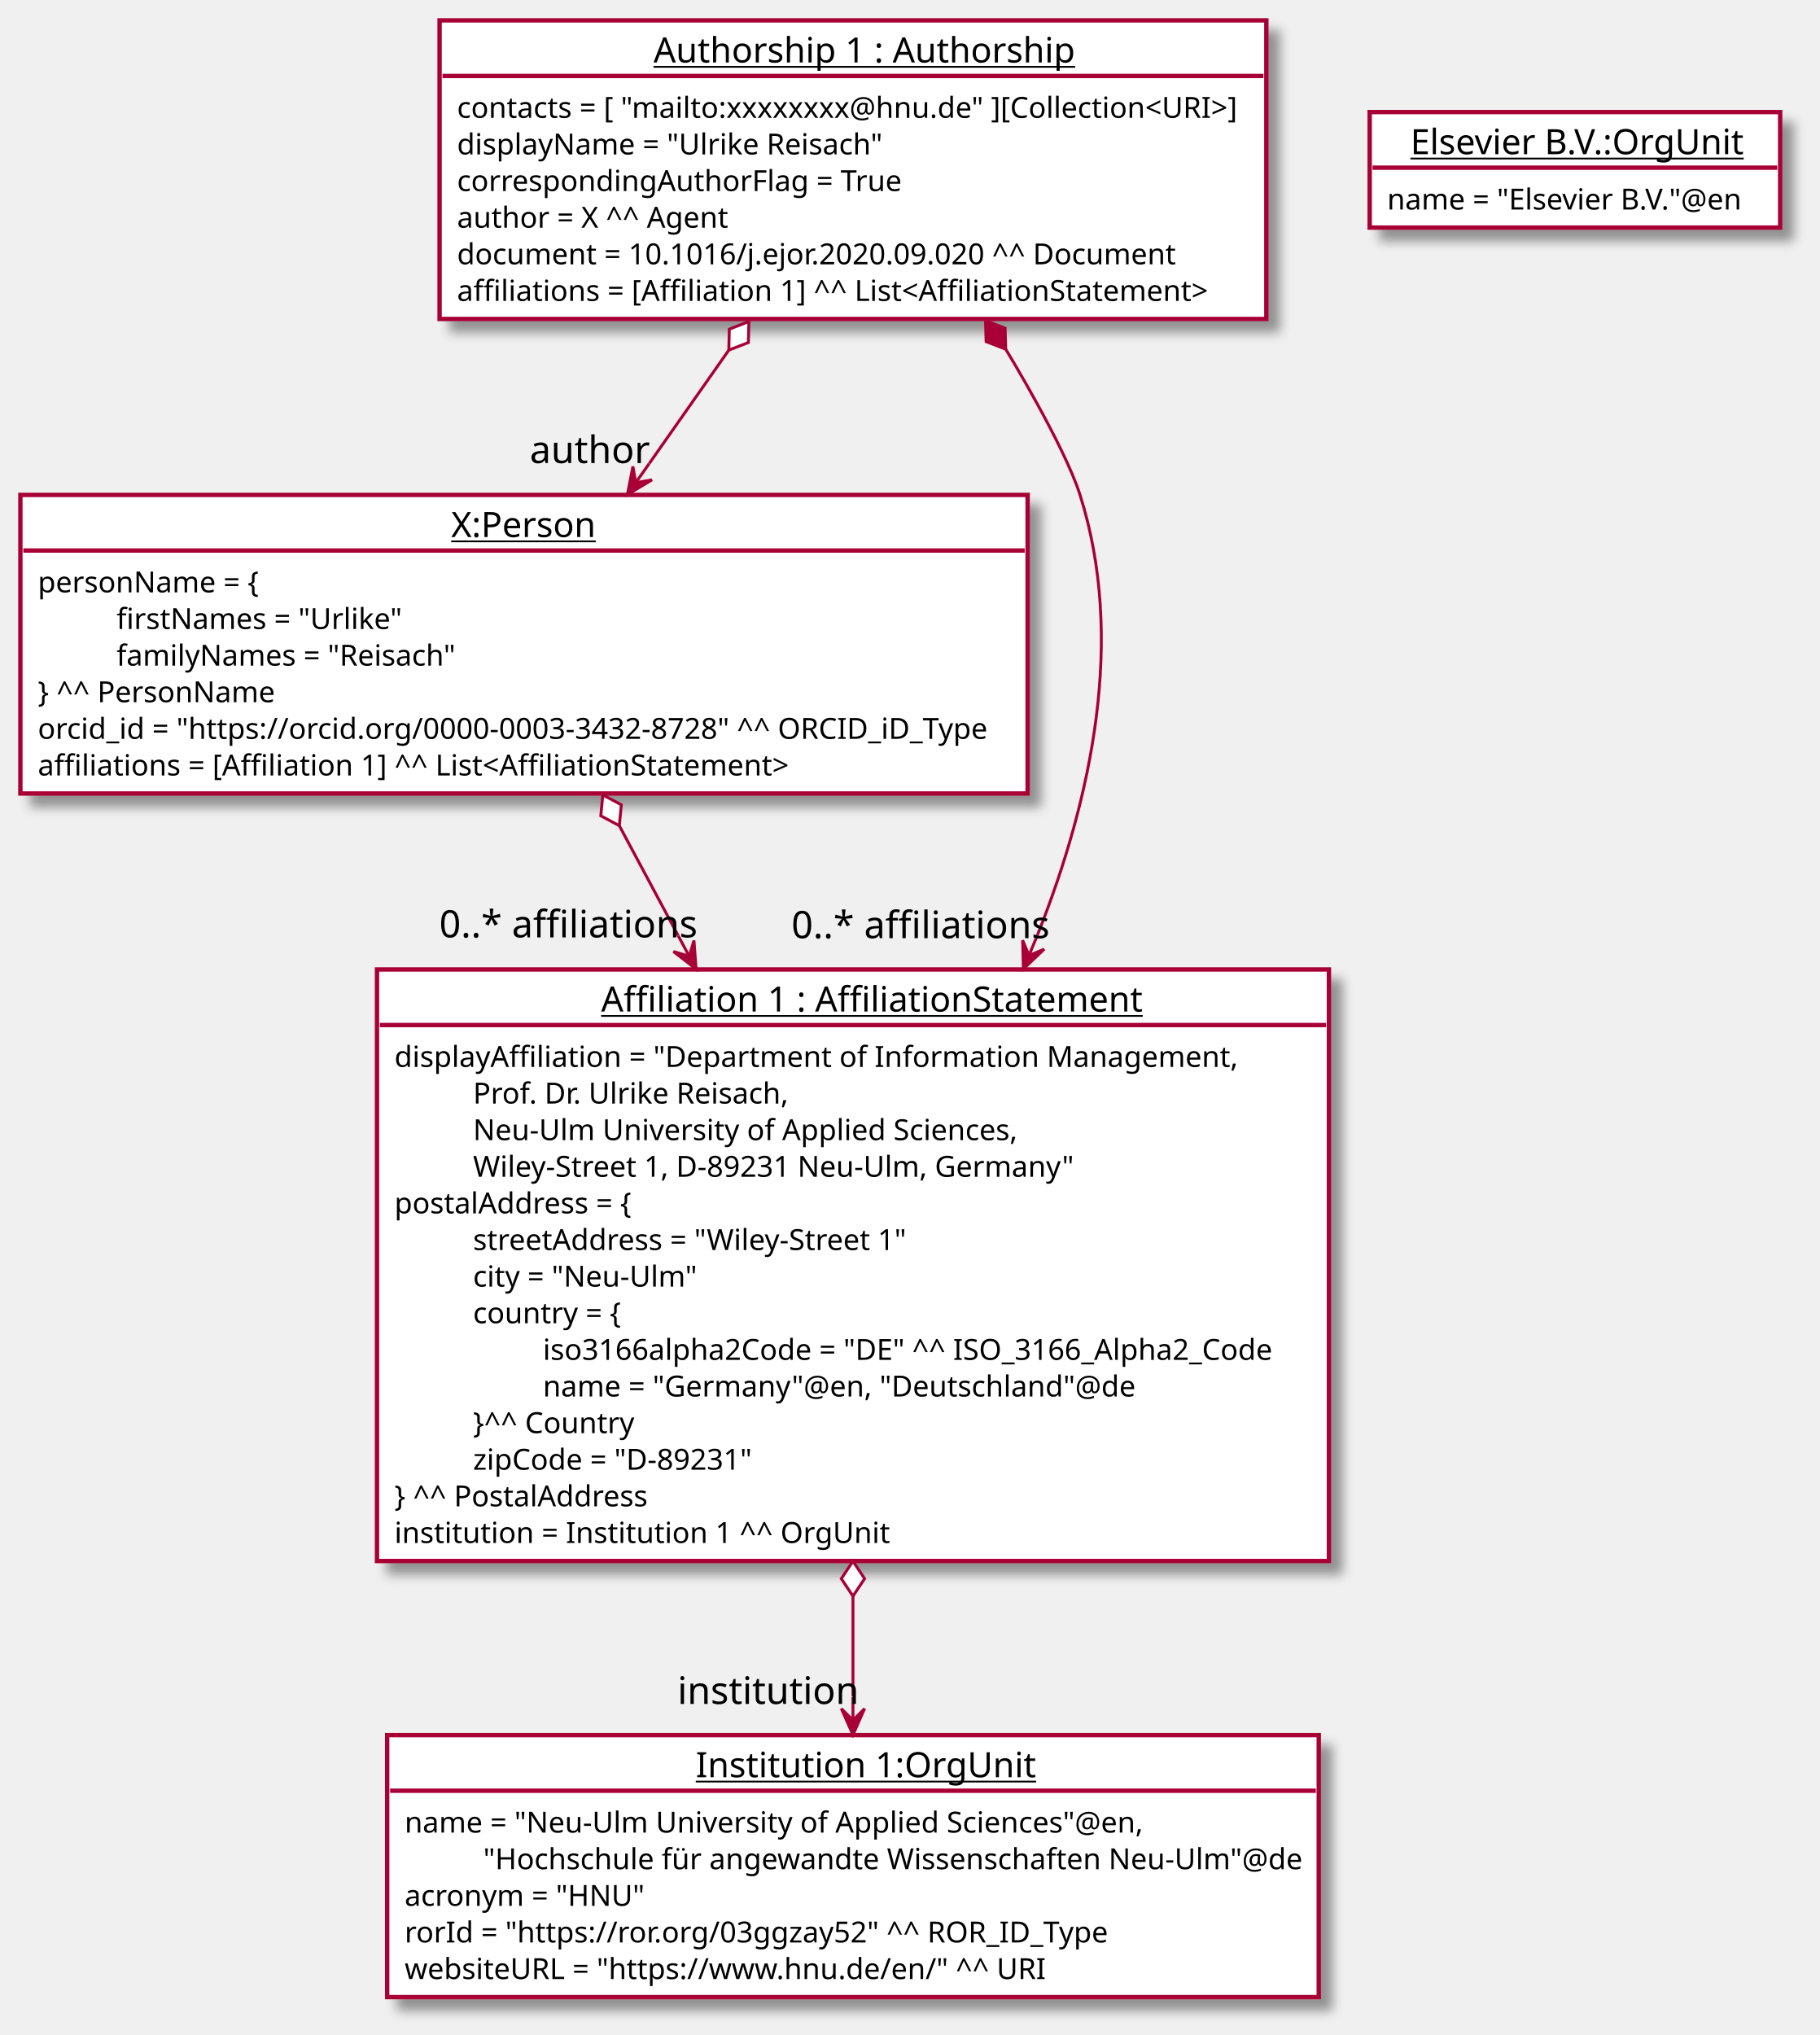
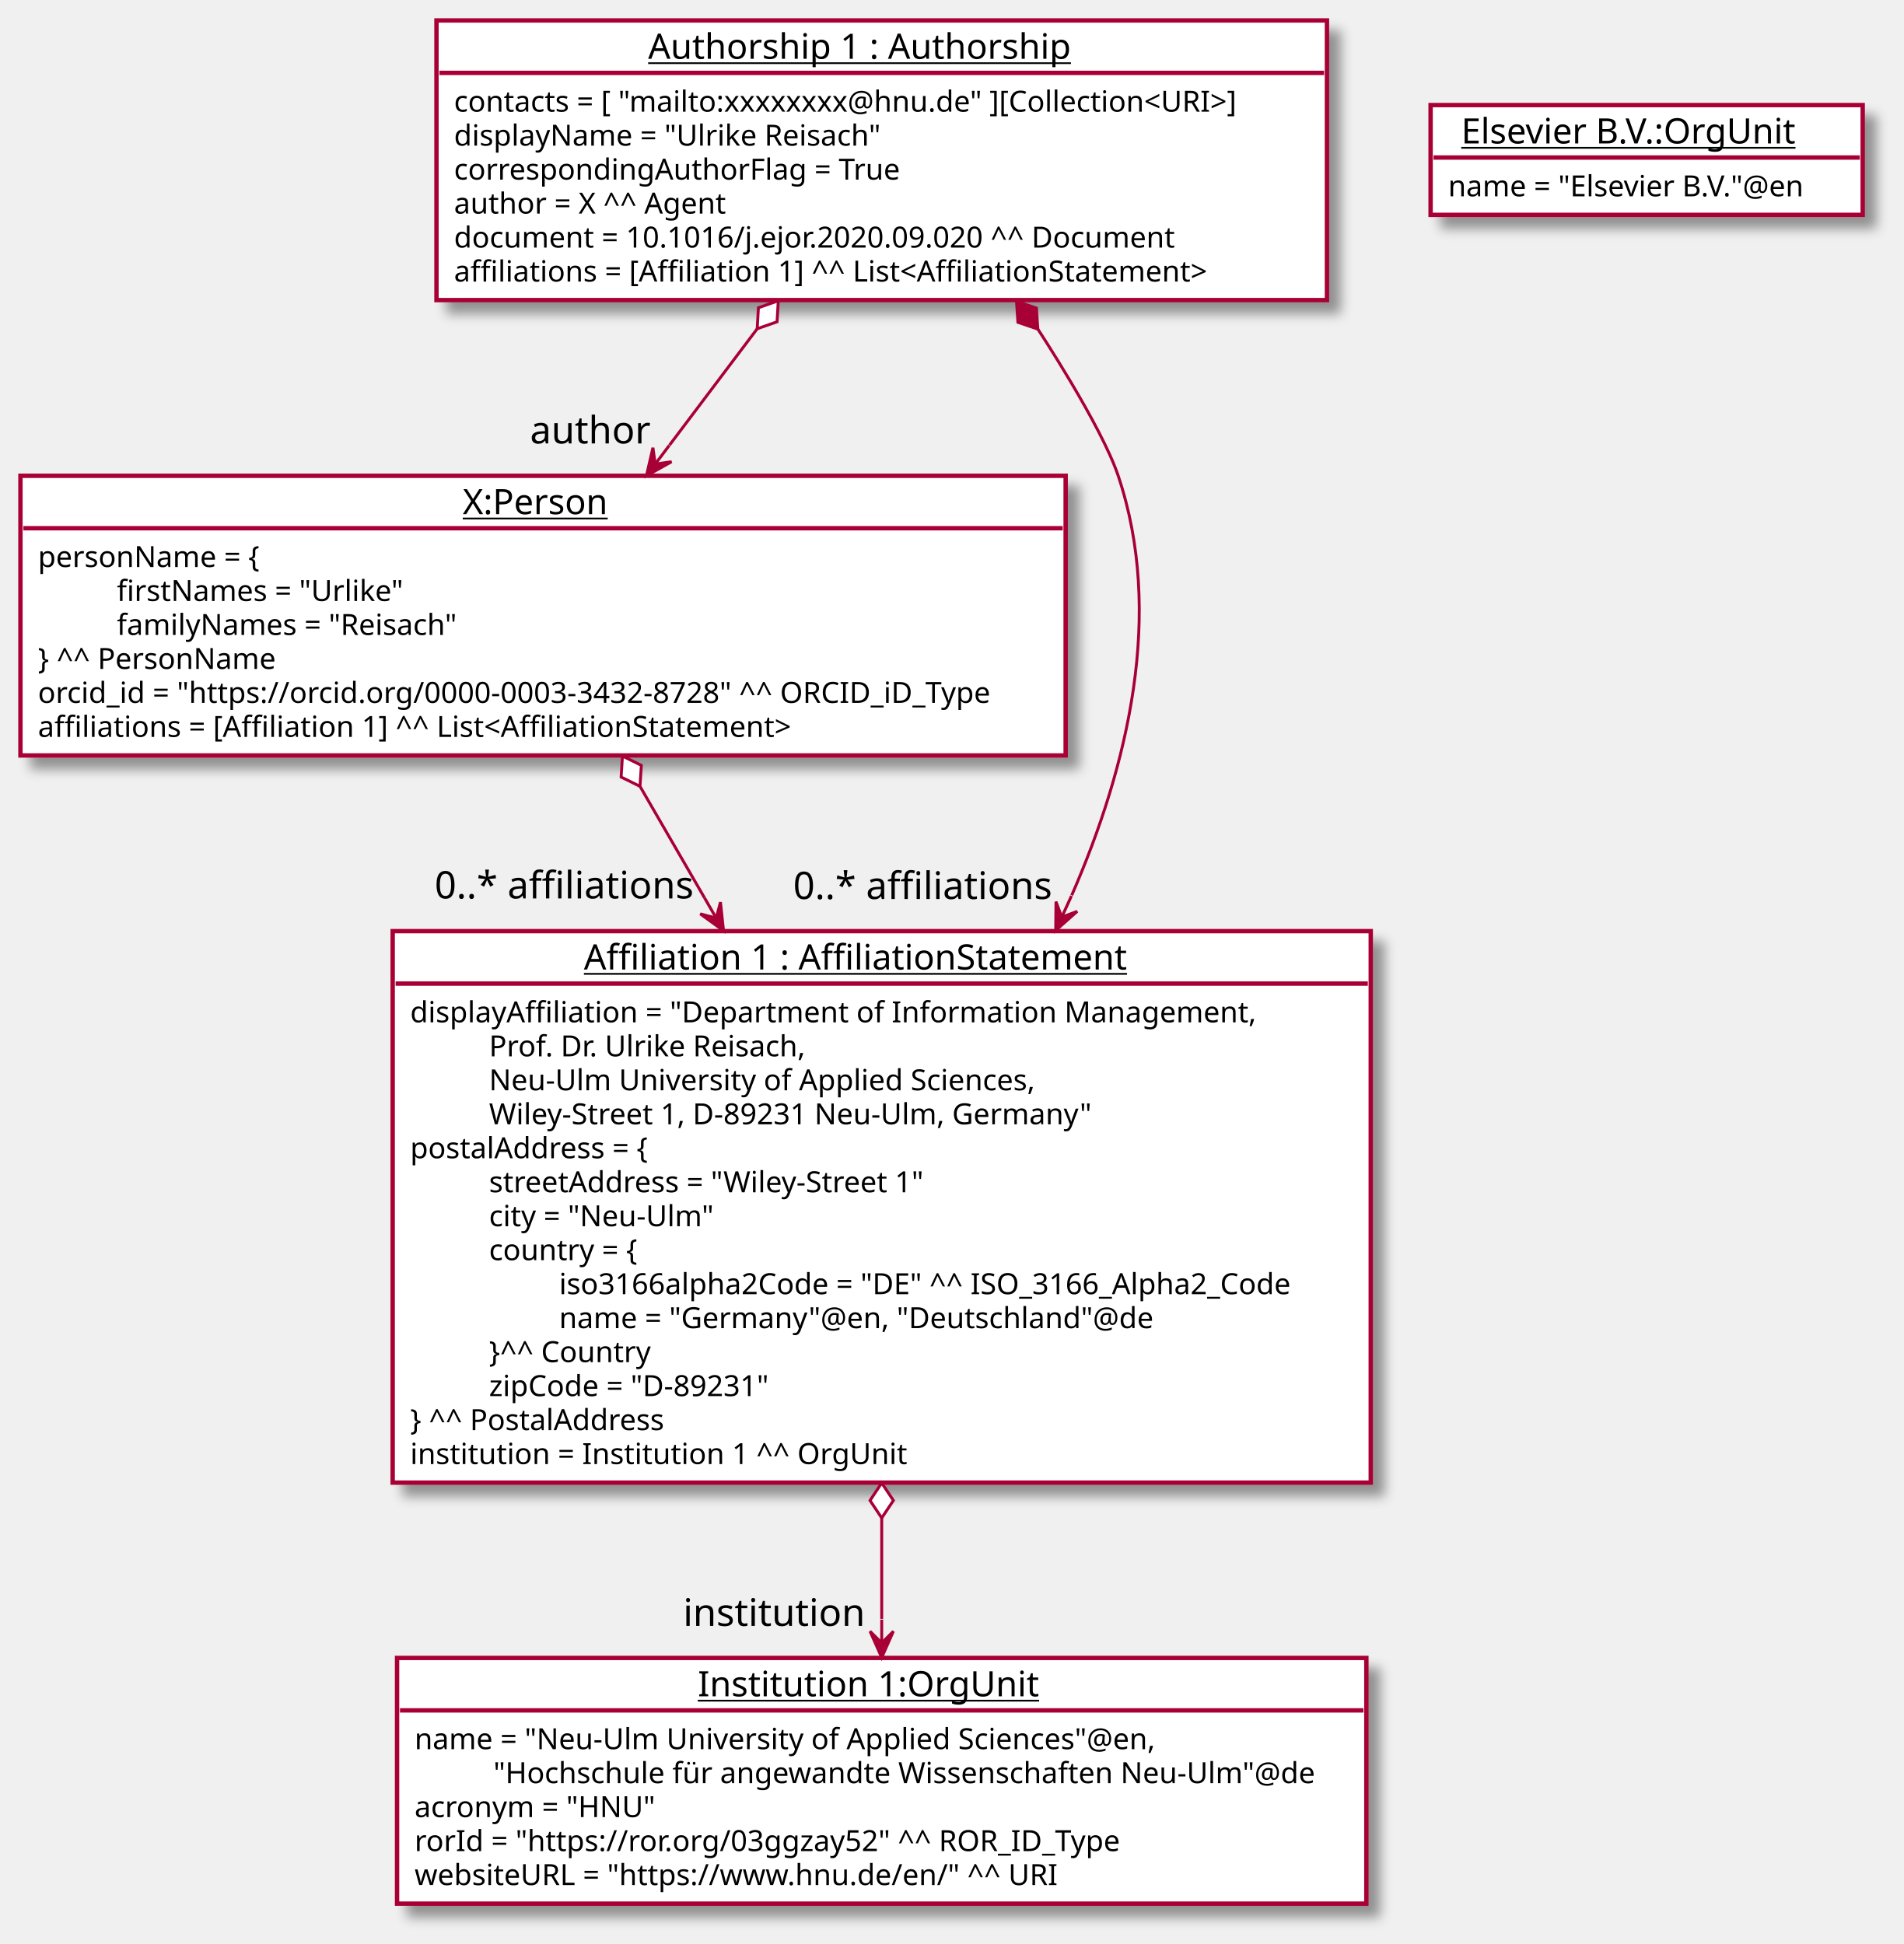
- <svg xmlns="http://www.w3.org/2000/svg" contentScriptType="application/ecmascript" contentStyleType="text/css" height="699px" preserveAspectRatio="none" style="width:625px;height:699px;background:#FFFFFF;" version="1.1" viewBox="0 0 625 699" width="625px" zoomAndPan="magnify">
+ <svg xmlns="http://www.w3.org/2000/svg" contentScriptType="application/ecmascript" contentStyleType="text/css" height="666px" preserveAspectRatio="none" style="width:652px;height:666px;background:#FFFFFF;" version="1.1" viewBox="0 0 652 666" width="652px" zoomAndPan="magnify">
  <defs>
    <filter height="300%" id="f1dawr43dm8v10" width="300%" x="-1" y="-1">
      <feGaussianBlur result="blurOut" stdDeviation="2.0" />
      <feColorMatrix in="blurOut" result="blurOut2" type="matrix" values="0 0 0 0 0 0 0 0 0 0 0 0 0 0 0 0 0 0 .4 0" />
      <feOffset dx="4.0" dy="4.0" in="blurOut2" result="blurOut3" />
      <feBlend in="SourceGraphic" in2="blurOut3" mode="normal" />
    </filter>
  </defs>
  <g>
-     <rect fill="#FFFFFF" filter="url(#f1dawr43dm8v10)" height="102.562" style="stroke:#A80036;stroke-width:1.5;" width="346" x="7" y="170" />
-     <text fill="#000000" font-family="sans-serif" font-size="12" lengthAdjust="spacing" text-decoration="underline" textLength="50" x="155" y="184.457">X:Person</text>
-     <line style="stroke:#A80036;stroke-width:1.5;" x1="8" x2="352" y1="189.094" y2="189.094" />
-     <text fill="#000000" font-family="sans-serif" font-size="10" lengthAdjust="spacing" textLength="74" x="13" y="203.475">personName = {</text>
-     <text fill="#000000" font-family="sans-serif" font-size="10" lengthAdjust="spacing" textLength="94" x="40" y="216.053">firstNames = "Urlike"</text>
-     <text fill="#000000" font-family="sans-serif" font-size="10" lengthAdjust="spacing" textLength="119" x="40" y="228.631">familyNames = "Reisach"</text>
-     <text fill="#000000" font-family="sans-serif" font-size="10" lengthAdjust="spacing" textLength="79" x="13" y="241.209">} ^^ PersonName</text>
-     <text fill="#000000" font-family="sans-serif" font-size="10" lengthAdjust="spacing" textLength="334" x="13" y="253.787">orcid_id = "https://orcid.org/0000-0003-3432-8728" ^^ ORCID_iD_Type</text>
-     <text fill="#000000" font-family="sans-serif" font-size="10" lengthAdjust="spacing" textLength="261" x="13" y="266.365">affiliations = [Affiliation 1] ^^ List&lt;AffiliationStatement&gt;</text>
-     <rect fill="#FFFFFF" filter="url(#f1dawr43dm8v10)" height="89.984" style="stroke:#A80036;stroke-width:1.5;" width="320" x="133" y="596" />
-     <text fill="#000000" font-family="sans-serif" font-size="12" lengthAdjust="spacing" text-decoration="underline" textLength="108" x="239" y="610.457">Institution 1:OrgUnit</text>
-     <line style="stroke:#A80036;stroke-width:1.5;" x1="134" x2="452" y1="615.094" y2="615.094" />
-     <text fill="#000000" font-family="sans-serif" font-size="10" lengthAdjust="spacing" textLength="260" x="139" y="629.475">name = "Neu-Ulm University of Applied Sciences"@en,</text>
-     <text fill="#000000" font-family="sans-serif" font-size="10" lengthAdjust="spacing" textLength="281" x="166" y="642.053">"Hochschule für angewandte Wissenschaften Neu-Ulm"@de</text>
-     <text fill="#000000" font-family="sans-serif" font-size="10" lengthAdjust="spacing" textLength="82" x="139" y="654.631">acronym = "HNU"</text>
-     <text fill="#000000" font-family="sans-serif" font-size="10" lengthAdjust="spacing" textLength="241" x="139" y="667.209">rorId = "https://ror.org/03ggzay52" ^^ ROR_ID_Type</text>
-     <text fill="#000000" font-family="sans-serif" font-size="10" lengthAdjust="spacing" textLength="214" x="139" y="679.787">websiteURL = "https://www.hnu.de/en/" ^^ URI</text>
-     <rect fill="#FFFFFF" filter="url(#f1dawr43dm8v10)" height="39.672" style="stroke:#A80036;stroke-width:1.5;" width="141" x="470.5" y="38.5" />
-     <text fill="#000000" font-family="sans-serif" font-size="12" lengthAdjust="spacing" text-decoration="underline" textLength="113" x="484.5" y="52.957">Elsevier B.V.:OrgUnit</text>
-     <line style="stroke:#A80036;stroke-width:1.5;" x1="471.5" x2="610.5" y1="57.594" y2="57.594" />
-     <text fill="#000000" font-family="sans-serif" font-size="10" lengthAdjust="spacing" textLength="129" x="476.5" y="71.975">name = "Elsevier B.V."@en</text>
-     <rect fill="#FFFFFF" filter="url(#f1dawr43dm8v10)" height="203.188" style="stroke:#A80036;stroke-width:1.5;" width="327" x="129.5" y="333" />
-     <text fill="#000000" font-family="sans-serif" font-size="12" lengthAdjust="spacing" text-decoration="underline" textLength="173" x="206.5" y="347.457">Affiliation 1 : AffiliationStatement</text>
-     <line style="stroke:#A80036;stroke-width:1.5;" x1="130.5" x2="455.5" y1="352.094" y2="352.094" />
-     <text fill="#000000" font-family="sans-serif" font-size="10" lengthAdjust="spacing" textLength="288" x="135.5" y="366.475">displayAffiliation = "Department of Information Management,</text>
-     <text fill="#000000" font-family="sans-serif" font-size="10" lengthAdjust="spacing" textLength="111" x="162.5" y="379.053">Prof. Dr. Ulrike Reisach,</text>
-     <text fill="#000000" font-family="sans-serif" font-size="10" lengthAdjust="spacing" textLength="191" x="162.5" y="391.631">Neu-Ulm University of Applied Sciences,</text>
-     <text fill="#000000" font-family="sans-serif" font-size="10" lengthAdjust="spacing" textLength="209" x="162.5" y="404.209">Wiley-Street 1, D-89231 Neu-Ulm, Germany"</text>
-     <text fill="#000000" font-family="sans-serif" font-size="10" lengthAdjust="spacing" textLength="79" x="135.5" y="416.787">postalAddress = {</text>
-     <text fill="#000000" font-family="sans-serif" font-size="10" lengthAdjust="spacing" textLength="147" x="162.5" y="429.365">streetAddress = "Wiley-Street 1"</text>
-     <text fill="#000000" font-family="sans-serif" font-size="10" lengthAdjust="spacing" textLength="78" x="162.5" y="441.943">city = "Neu-Ulm"</text>
-     <text fill="#000000" font-family="sans-serif" font-size="10" lengthAdjust="spacing" textLength="50" x="162.5" y="454.522">country = {</text>
-     <text fill="#000000" font-family="sans-serif" font-size="10" lengthAdjust="spacing" textLength="264" x="186.5" y="467.1">iso3166alpha2Code = "DE" ^^ ISO_3166_Alpha2_Code</text>
-     <text fill="#000000" font-family="sans-serif" font-size="10" lengthAdjust="spacing" textLength="207" x="186.5" y="479.678">name = "Germany"@en, "Deutschland"@de</text>
-     <text fill="#000000" font-family="sans-serif" font-size="10" lengthAdjust="spacing" textLength="52" x="162.5" y="492.256">}^^ Country</text>
-     <text fill="#000000" font-family="sans-serif" font-size="10" lengthAdjust="spacing" textLength="99" x="162.5" y="504.834">zipCode = "D-89231"</text>
-     <text fill="#000000" font-family="sans-serif" font-size="10" lengthAdjust="spacing" textLength="84" x="135.5" y="517.412">} ^^ PostalAddress</text>
-     <text fill="#000000" font-family="sans-serif" font-size="10" lengthAdjust="spacing" textLength="165" x="135.5" y="529.99">institution = Institution 1 ^^ OrgUnit</text>
-     <rect fill="#FFFFFF" filter="url(#f1dawr43dm8v10)" height="102.562" style="stroke:#A80036;stroke-width:1.5;" width="284" x="151" y="7" />
-     <text fill="#000000" font-family="sans-serif" font-size="12" lengthAdjust="spacing" text-decoration="underline" textLength="137" x="224.5" y="21.457">Authorship 1 : Authorship</text>
-     <line style="stroke:#A80036;stroke-width:1.5;" x1="152" x2="434" y1="26.094" y2="26.094" />
-     <text fill="#000000" font-family="sans-serif" font-size="10" lengthAdjust="spacing" textLength="272" x="157" y="40.475">contacts = [ "mailto:xxxxxxxx@hnu.de" ][Collection&lt;URI&gt;]</text>
-     <text fill="#000000" font-family="sans-serif" font-size="10" lengthAdjust="spacing" textLength="148" x="157" y="53.053">displayName = "Ulrike Reisach"</text>
-     <text fill="#000000" font-family="sans-serif" font-size="10" lengthAdjust="spacing" textLength="153" x="157" y="65.631">correspondingAuthorFlag = True</text>
-     <text fill="#000000" font-family="sans-serif" font-size="10" lengthAdjust="spacing" textLength="93" x="157" y="78.209">author = X ^^ Agent</text>
-     <text fill="#000000" font-family="sans-serif" font-size="10" lengthAdjust="spacing" textLength="254" x="157" y="90.787">document = 10.1016/j.ejor.2020.09.020 ^^ Document</text>
-     <text fill="#000000" font-family="sans-serif" font-size="10" lengthAdjust="spacing" textLength="261" x="157" y="103.365">affiliations = [Affiliation 1] ^^ List&lt;AffiliationStatement&gt;</text>
-     <path codeLine="60" d="M250.355,120.261 C250.355,120.261 231.73,146.8 223.03,159.2 " fill="none" id="Aut1-X" style="stroke:#A80036;stroke-width:1.0;" />
-     <polygon fill="#A80036" points="215.52,169.89,223.964,164.82,218.392,165.797,217.415,160.225,215.52,169.89" style="stroke:#A80036;stroke-width:1.0;" />
-     <line style="stroke:#A80036;stroke-width:1.0;" x1="218.392" x2="222.99" y1="165.797" y2="159.25" />
-     <polygon fill="#FFFFFF" points="257.25,110.44,250.529,113.052,250.355,120.261,257.076,117.649,257.25,110.44" style="stroke:#A80036;stroke-width:1.0;" />
-     <text fill="#000000" font-family="sans-serif" font-size="13" lengthAdjust="spacing" textLength="36" x="181.984" y="159.058">author</text>
-     <path codeLine="63" d="M345.47,119.93 C345.47,119.93 365.54,152.8 371,170 C386.63,219.26 375.07,274.01 356.53,320.78 " fill="none" id="Aut1-Aff1" style="stroke:#A80036;stroke-width:1.0;" />
-     <polygon fill="#A80036" points="351.54,332.81,358.684,326.031,353.456,328.192,351.295,322.964,351.54,332.81" style="stroke:#A80036;stroke-width:1.0;" />
-     <line style="stroke:#A80036;stroke-width:1.0;" x1="353.456" x2="356.525" y1="328.192" y2="320.795" />
-     <polygon fill="#A80036" points="338.53,110.14,338.737,117.348,345.47,119.93,345.263,112.722,338.53,110.14" style="stroke:#A80036;stroke-width:1.0;" />
-     <text fill="#000000" font-family="sans-serif" font-size="13" lengthAdjust="spacing" textLength="81" x="271.865" y="322.256">0..* affiliations</text>
-     <path codeLine="67" d="M293,548.25 C293,548.25 293,572.18 293,582.64 " fill="none" id="Aff1-Ins1" style="stroke:#A80036;stroke-width:1.0;" />
-     <polygon fill="#A80036" points="293,595.89,297,586.89,293,590.89,289,586.89,293,595.89" style="stroke:#A80036;stroke-width:1.0;" />
-     <line style="stroke:#A80036;stroke-width:1.0;" x1="293" x2="293" y1="590.89" y2="582.89" />
-     <polygon fill="#FFFFFF" points="293,536.25,289,542.25,293,548.25,297,542.25,293,536.25" style="stroke:#A80036;stroke-width:1.0;" />
-     <text fill="#000000" font-family="sans-serif" font-size="13" lengthAdjust="spacing" textLength="56" x="232.713" y="585.281">institution</text>
-     <path codeLine="70" d="M212.74,283.616 C212.74,283.616 226.22,308.81 232.94,321.34 " fill="none" id="X-Aff1" style="stroke:#A80036;stroke-width:1.0;" />
-     <polygon fill="#A80036" points="239.11,332.87,238.382,323.048,236.747,328.463,231.332,326.828,239.11,332.87" style="stroke:#A80036;stroke-width:1.0;" />
-     <line style="stroke:#A80036;stroke-width:1.0;" x1="236.747" x2="232.97" y1="328.463" y2="321.41" />
-     <polygon fill="#FFFFFF" points="207.07,273.04,206.38,280.218,212.74,283.616,213.43,276.438,207.07,273.04" style="stroke:#A80036;stroke-width:1.0;" />
-     <text fill="#000000" font-family="sans-serif" font-size="13" lengthAdjust="spacing" textLength="81" x="150.883" y="321.978">0..* affiliations</text>
+     <rect fill="#FFFFFF" filter="url(#f1dawr43dm8v10)" height="95.812" style="stroke:#A80036;stroke-width:1.5;" width="358" x="7" y="163" />
+     <text fill="#000000" font-family="sans-serif" font-size="12" lengthAdjust="spacing" text-decoration="underline" textLength="55" x="158.5" y="176.139">X:Person</text>
+     <line style="stroke:#A80036;stroke-width:1.5;" x1="8" x2="364" y1="180.969" y2="180.969" />
+     <text fill="#000000" font-family="sans-serif" font-size="10" lengthAdjust="spacing" textLength="83" x="13" y="194.251">personName = {</text>
+     <text fill="#000000" font-family="sans-serif" font-size="10" lengthAdjust="spacing" textLength="105" x="40" y="205.892">firstNames = "Urlike"</text>
+     <text fill="#000000" font-family="sans-serif" font-size="10" lengthAdjust="spacing" textLength="126" x="40" y="217.532">familyNames = "Reisach"</text>
+     <text fill="#000000" font-family="sans-serif" font-size="10" lengthAdjust="spacing" textLength="92" x="13" y="229.173">} ^^ PersonName</text>
+     <text fill="#000000" font-family="sans-serif" font-size="10" lengthAdjust="spacing" textLength="346" x="13" y="240.814">orcid_id = "https://orcid.org/0000-0003-3432-8728" ^^ ORCID_iD_Type</text>
+     <text fill="#000000" font-family="sans-serif" font-size="10" lengthAdjust="spacing" textLength="278" x="13" y="252.454">affiliations = [Affiliation 1] ^^ List&lt;AffiliationStatement&gt;</text>
+     <rect fill="#FFFFFF" filter="url(#f1dawr43dm8v10)" height="84.172" style="stroke:#A80036;stroke-width:1.5;" width="332" x="136" y="568" />
+     <text fill="#000000" font-family="sans-serif" font-size="12" lengthAdjust="spacing" text-decoration="underline" textLength="126" x="239" y="581.139">Institution 1:OrgUnit</text>
+     <line style="stroke:#A80036;stroke-width:1.5;" x1="137" x2="467" y1="585.969" y2="585.969" />
+     <text fill="#000000" font-family="sans-serif" font-size="10" lengthAdjust="spacing" textLength="270" x="142" y="599.251">name = "Neu-Ulm University of Applied Sciences"@en,</text>
+     <text fill="#000000" font-family="sans-serif" font-size="10" lengthAdjust="spacing" textLength="293" x="169" y="610.892">"Hochschule für angewandte Wissenschaften Neu-Ulm"@de</text>
+     <text fill="#000000" font-family="sans-serif" font-size="10" lengthAdjust="spacing" textLength="91" x="142" y="622.532">acronym = "HNU"</text>
+     <text fill="#000000" font-family="sans-serif" font-size="10" lengthAdjust="spacing" textLength="258" x="142" y="634.173">rorId = "https://ror.org/03ggzay52" ^^ ROR_ID_Type</text>
+     <text fill="#000000" font-family="sans-serif" font-size="10" lengthAdjust="spacing" textLength="234" x="142" y="645.813">websiteURL = "https://www.hnu.de/en/" ^^ URI</text>
+     <rect fill="#FFFFFF" filter="url(#f1dawr43dm8v10)" height="37.609" style="stroke:#A80036;stroke-width:1.5;" width="148" x="490" y="36" />
+     <text fill="#000000" font-family="sans-serif" font-size="12" lengthAdjust="spacing" text-decoration="underline" textLength="127" x="500.5" y="49.139">Elsevier B.V.:OrgUnit</text>
+     <line style="stroke:#A80036;stroke-width:1.5;" x1="491" x2="637" y1="53.969" y2="53.969" />
+     <text fill="#000000" font-family="sans-serif" font-size="10" lengthAdjust="spacing" textLength="136" x="496" y="67.251">name = "Elsevier B.V."@en</text>
+     <rect fill="#FFFFFF" filter="url(#f1dawr43dm8v10)" height="188.938" style="stroke:#A80036;stroke-width:1.5;" width="335" x="134.5" y="319" />
+     <text fill="#000000" font-family="sans-serif" font-size="12" lengthAdjust="spacing" text-decoration="underline" textLength="204" x="200" y="332.139">Affiliation 1 : AffiliationStatement</text>
+     <line style="stroke:#A80036;stroke-width:1.5;" x1="135.5" x2="468.5" y1="336.969" y2="336.969" />
+     <text fill="#000000" font-family="sans-serif" font-size="10" lengthAdjust="spacing" textLength="301" x="140.5" y="350.251">displayAffiliation = "Department of Information Management,</text>
+     <text fill="#000000" font-family="sans-serif" font-size="10" lengthAdjust="spacing" textLength="115" x="167.5" y="361.892">Prof. Dr. Ulrike Reisach,</text>
+     <text fill="#000000" font-family="sans-serif" font-size="10" lengthAdjust="spacing" textLength="195" x="167.5" y="373.532">Neu-Ulm University of Applied Sciences,</text>
+     <text fill="#000000" font-family="sans-serif" font-size="10" lengthAdjust="spacing" textLength="221" x="167.5" y="385.173">Wiley-Street 1, D-89231 Neu-Ulm, Germany"</text>
+     <text fill="#000000" font-family="sans-serif" font-size="10" lengthAdjust="spacing" textLength="88" x="140.5" y="396.813">postalAddress = {</text>
+     <text fill="#000000" font-family="sans-serif" font-size="10" lengthAdjust="spacing" textLength="161" x="167.5" y="408.454">streetAddress = "Wiley-Street 1"</text>
+     <text fill="#000000" font-family="sans-serif" font-size="10" lengthAdjust="spacing" textLength="85" x="167.5" y="420.095">city = "Neu-Ulm"</text>
+     <text fill="#000000" font-family="sans-serif" font-size="10" lengthAdjust="spacing" textLength="57" x="167.5" y="431.735">country = {</text>
+     <text fill="#000000" font-family="sans-serif" font-size="10" lengthAdjust="spacing" textLength="272" x="191.5" y="443.376">iso3166alpha2Code = "DE" ^^ ISO_3166_Alpha2_Code</text>
+     <text fill="#000000" font-family="sans-serif" font-size="10" lengthAdjust="spacing" textLength="220" x="191.5" y="455.017">name = "Germany"@en, "Deutschland"@de</text>
+     <text fill="#000000" font-family="sans-serif" font-size="10" lengthAdjust="spacing" textLength="65" x="167.5" y="466.657">}^^ Country</text>
+     <text fill="#000000" font-family="sans-serif" font-size="10" lengthAdjust="spacing" textLength="105" x="167.5" y="478.298">zipCode = "D-89231"</text>
+     <text fill="#000000" font-family="sans-serif" font-size="10" lengthAdjust="spacing" textLength="97" x="140.5" y="489.938">} ^^ PostalAddress</text>
+     <text fill="#000000" font-family="sans-serif" font-size="10" lengthAdjust="spacing" textLength="178" x="140.5" y="501.579">institution = Institution 1 ^^ OrgUnit</text>
+     <rect fill="#FFFFFF" filter="url(#f1dawr43dm8v10)" height="95.812" style="stroke:#A80036;stroke-width:1.5;" width="305" x="149.5" y="7" />
+     <text fill="#000000" font-family="sans-serif" font-size="12" lengthAdjust="spacing" text-decoration="underline" textLength="160" x="222" y="20.139">Authorship 1 : Authorship</text>
+     <line style="stroke:#A80036;stroke-width:1.5;" x1="150.5" x2="453.5" y1="24.969" y2="24.969" />
+     <text fill="#000000" font-family="sans-serif" font-size="10" lengthAdjust="spacing" textLength="293" x="155.5" y="38.251">contacts = [ "mailto:xxxxxxxx@hnu.de" ][Collection&lt;URI&gt;]</text>
+     <text fill="#000000" font-family="sans-serif" font-size="10" lengthAdjust="spacing" textLength="154" x="155.5" y="49.892">displayName = "Ulrike Reisach"</text>
+     <text fill="#000000" font-family="sans-serif" font-size="10" lengthAdjust="spacing" textLength="156" x="155.5" y="61.532">correspondingAuthorFlag = True</text>
+     <text fill="#000000" font-family="sans-serif" font-size="10" lengthAdjust="spacing" textLength="103" x="155.5" y="73.173">author = X ^^ Agent</text>
+     <text fill="#000000" font-family="sans-serif" font-size="10" lengthAdjust="spacing" textLength="264" x="155.5" y="84.814">document = 10.1016/j.ejor.2020.09.020 ^^ Document</text>
+     <text fill="#000000" font-family="sans-serif" font-size="10" lengthAdjust="spacing" textLength="278" x="155.5" y="96.454">affiliations = [Affiliation 1] ^^ List&lt;AffiliationStatement&gt;</text>
+     <path codeLine="60" d="M259.355,112.629 C259.355,112.629 238.9,139.77 229.31,152.5 " fill="none" id="Aut1-X" style="stroke:#A80036;stroke-width:1.0;" />
+     <polygon fill="#A80036" points="221.42,162.98,230.027,158.193,224.426,158.985,223.635,153.383,221.42,162.98" style="stroke:#A80036;stroke-width:1.0;" />
+     <line style="stroke:#A80036;stroke-width:1.0;" x1="224.426" x2="229.235" y1="158.985" y2="152.595" />
+     <polygon fill="#FFFFFF" points="266.57,103.04,259.766,105.43,259.355,112.629,266.159,110.239,266.57,103.04" style="stroke:#A80036;stroke-width:1.0;" />
+     <text fill="#000000" font-family="sans-serif" font-size="13" lengthAdjust="spacing" textLength="42" x="181.538" y="151.916">author</text>
+     <path codeLine="63" d="M355.475,112.75 C355.475,112.75 377.15,145.58 383,163 C398.8,210.06 386.46,262.28 367.08,306.73 " fill="none" id="Aut1-Aff1" style="stroke:#A80036;stroke-width:1.0;" />
+     <polygon fill="#A80036" points="361.59,318.75,368.966,312.224,363.666,314.202,361.689,308.902,361.59,318.75" style="stroke:#A80036;stroke-width:1.0;" />
+     <line style="stroke:#A80036;stroke-width:1.0;" x1="363.666" x2="366.99" y1="314.202" y2="306.93" />
+     <polygon fill="#A80036" points="348.17,103.23,348.649,110.425,355.475,112.75,354.996,105.555,348.17,103.23" style="stroke:#A80036;stroke-width:1.0;" />
+     <text fill="#000000" font-family="sans-serif" font-size="13" lengthAdjust="spacing" textLength="91" x="271.669" y="307.996">0..* affiliations</text>
+     <path codeLine="67" d="M302,520.05 C302,520.05 302,544.14 302,554.62 " fill="none" id="Aff1-Ins1" style="stroke:#A80036;stroke-width:1.0;" />
+     <polygon fill="#A80036" points="302,567.87,306,558.87,302,562.87,298,558.87,302,567.87" style="stroke:#A80036;stroke-width:1.0;" />
+     <line style="stroke:#A80036;stroke-width:1.0;" x1="302" x2="302" y1="562.87" y2="554.87" />
+     <polygon fill="#FFFFFF" points="302,508.05,298,514.05,302,520.05,306,514.05,302,508.05" style="stroke:#A80036;stroke-width:1.0;" />
+     <text fill="#000000" font-family="sans-serif" font-size="13" lengthAdjust="spacing" textLength="63" x="233.98" y="557.024">institution</text>
+     <path codeLine="70" d="M219.21,269.396 C219.21,269.396 233.9,294.79 241.31,307.6 " fill="none" id="X-Aff1" style="stroke:#A80036;stroke-width:1.0;" />
+     <polygon fill="#A80036" points="247.82,318.86,246.769,309.067,245.313,314.534,239.847,313.078,247.82,318.86" style="stroke:#A80036;stroke-width:1.0;" />
+     <line style="stroke:#A80036;stroke-width:1.0;" x1="245.313" x2="241.315" y1="314.534" y2="307.61" />
+     <polygon fill="#FFFFFF" points="213.2,259.01,212.743,266.207,219.21,269.396,219.667,262.2,213.2,259.01" style="stroke:#A80036;stroke-width:1.0;" />
+     <text fill="#000000" font-family="sans-serif" font-size="13" lengthAdjust="spacing" textLength="91" x="148.877" y="307.795">0..* affiliations</text>
  </g>
</svg>
